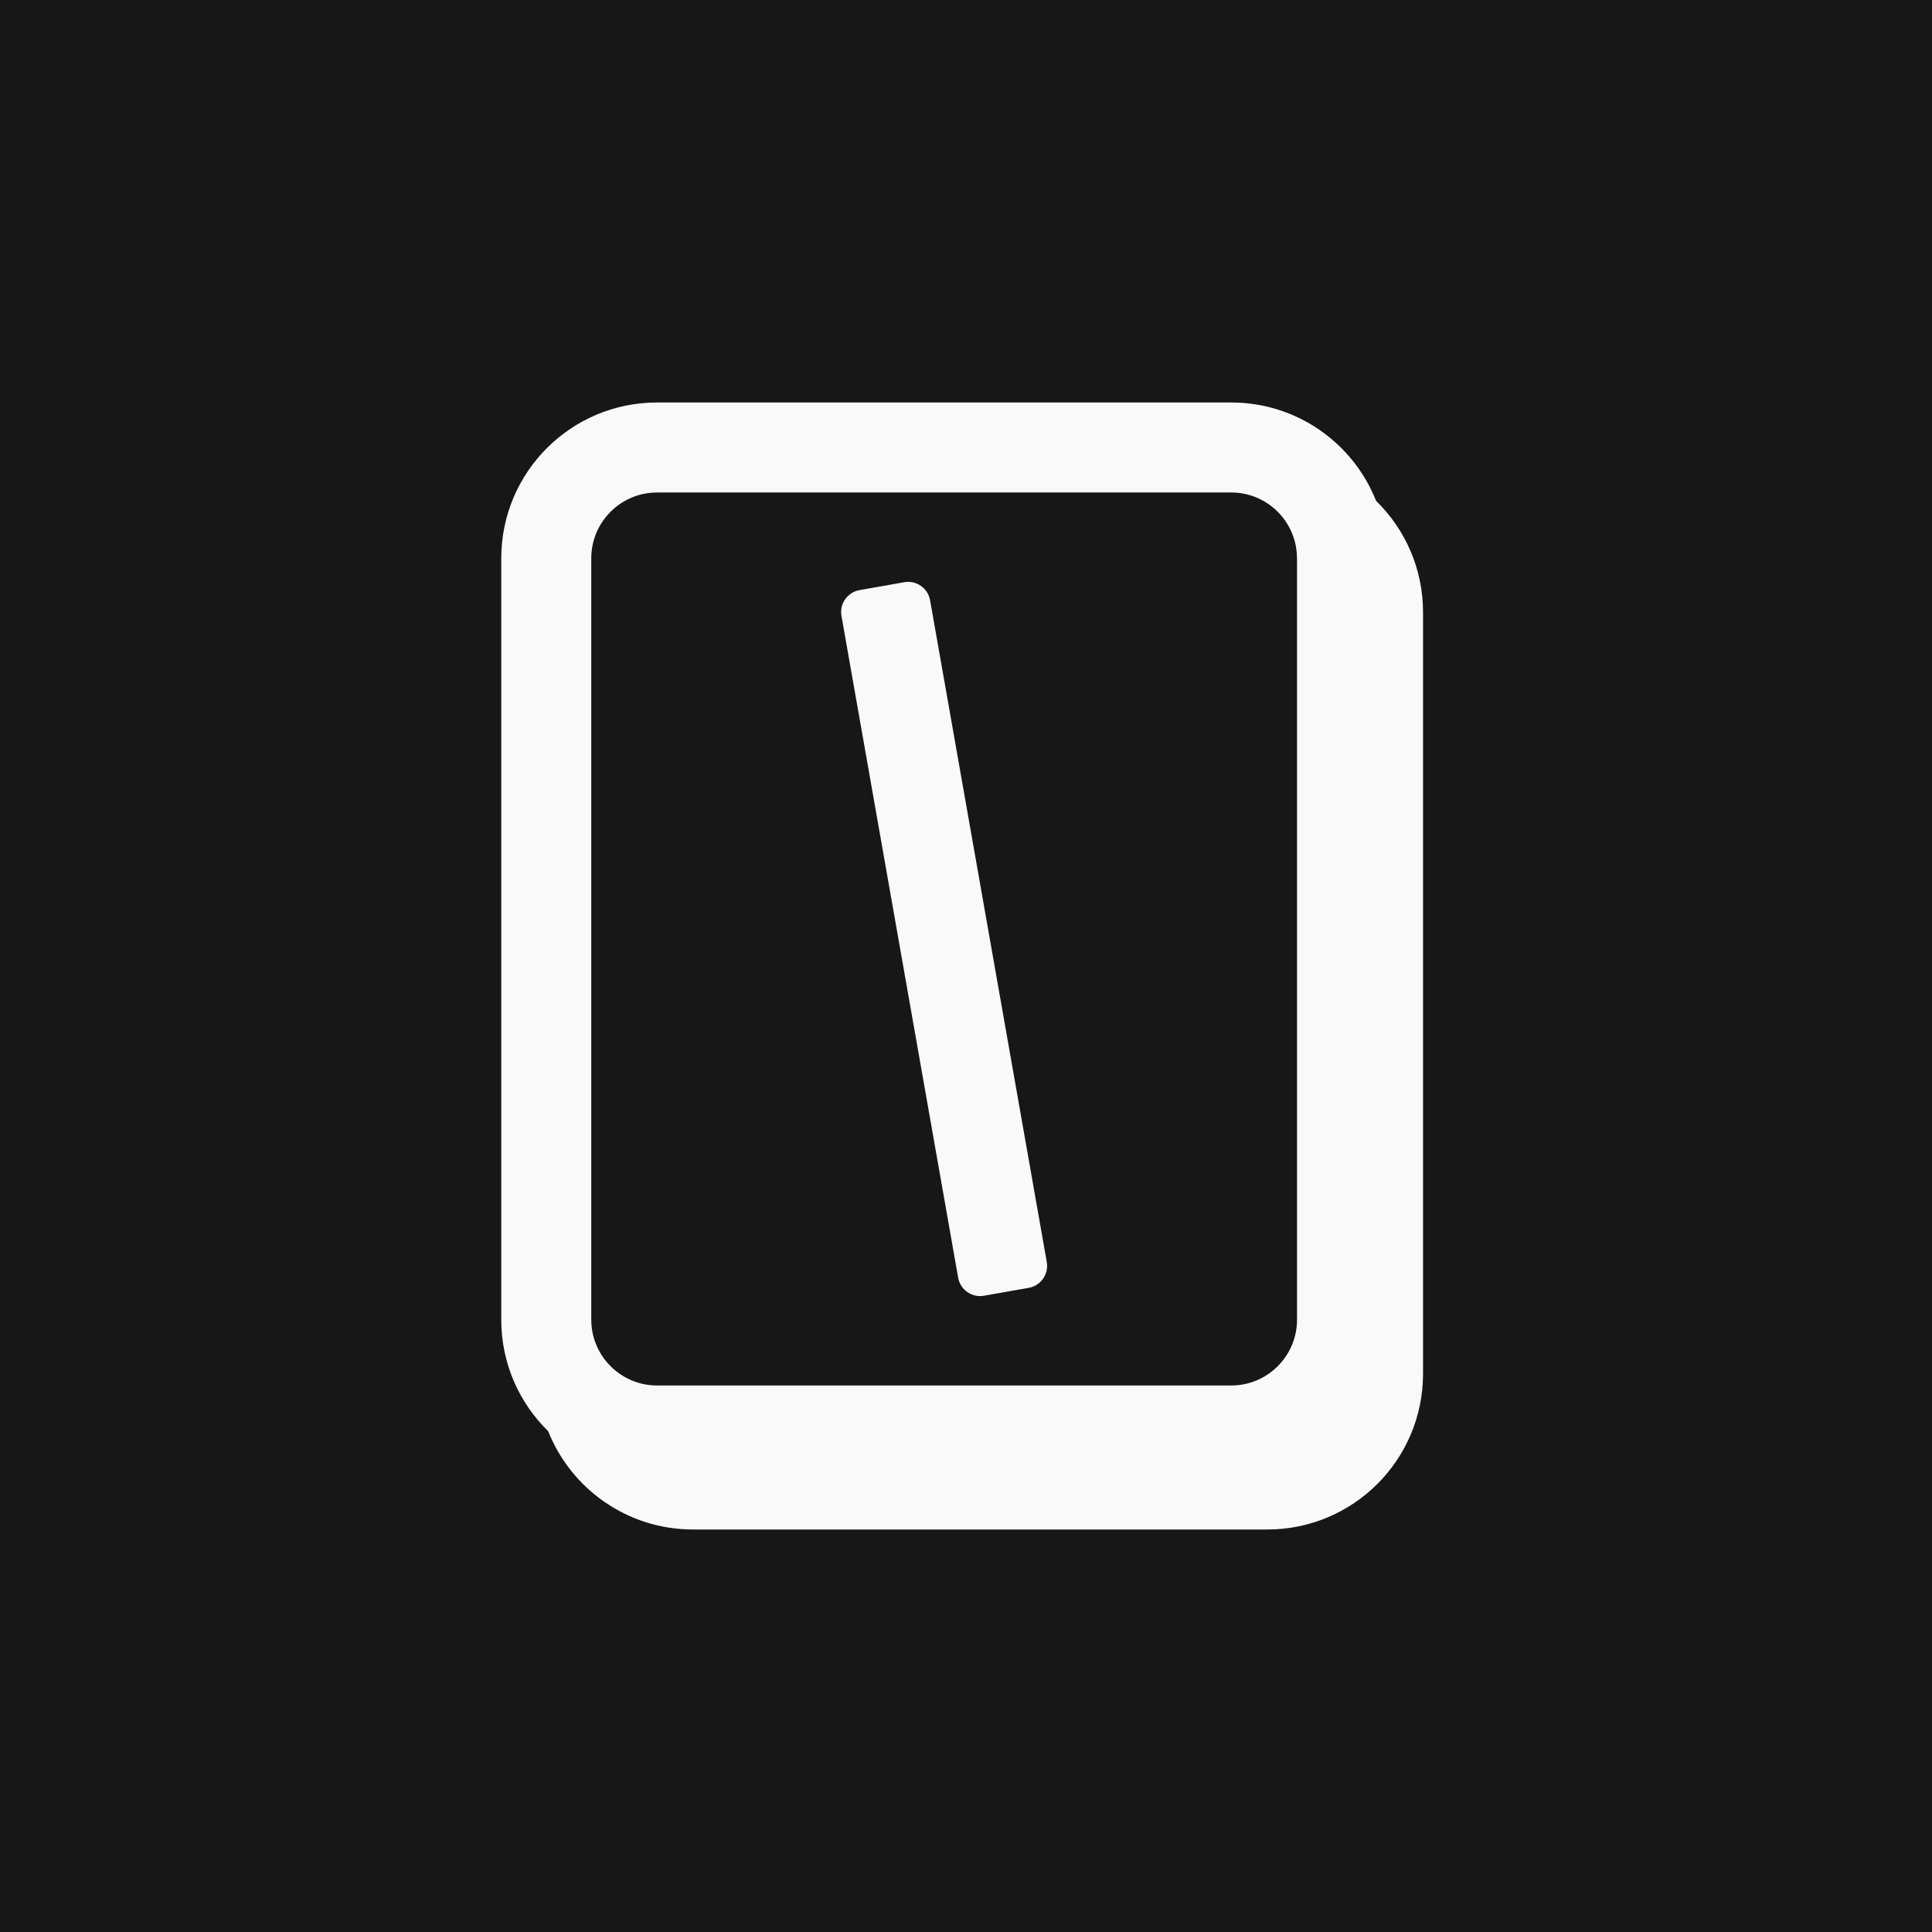
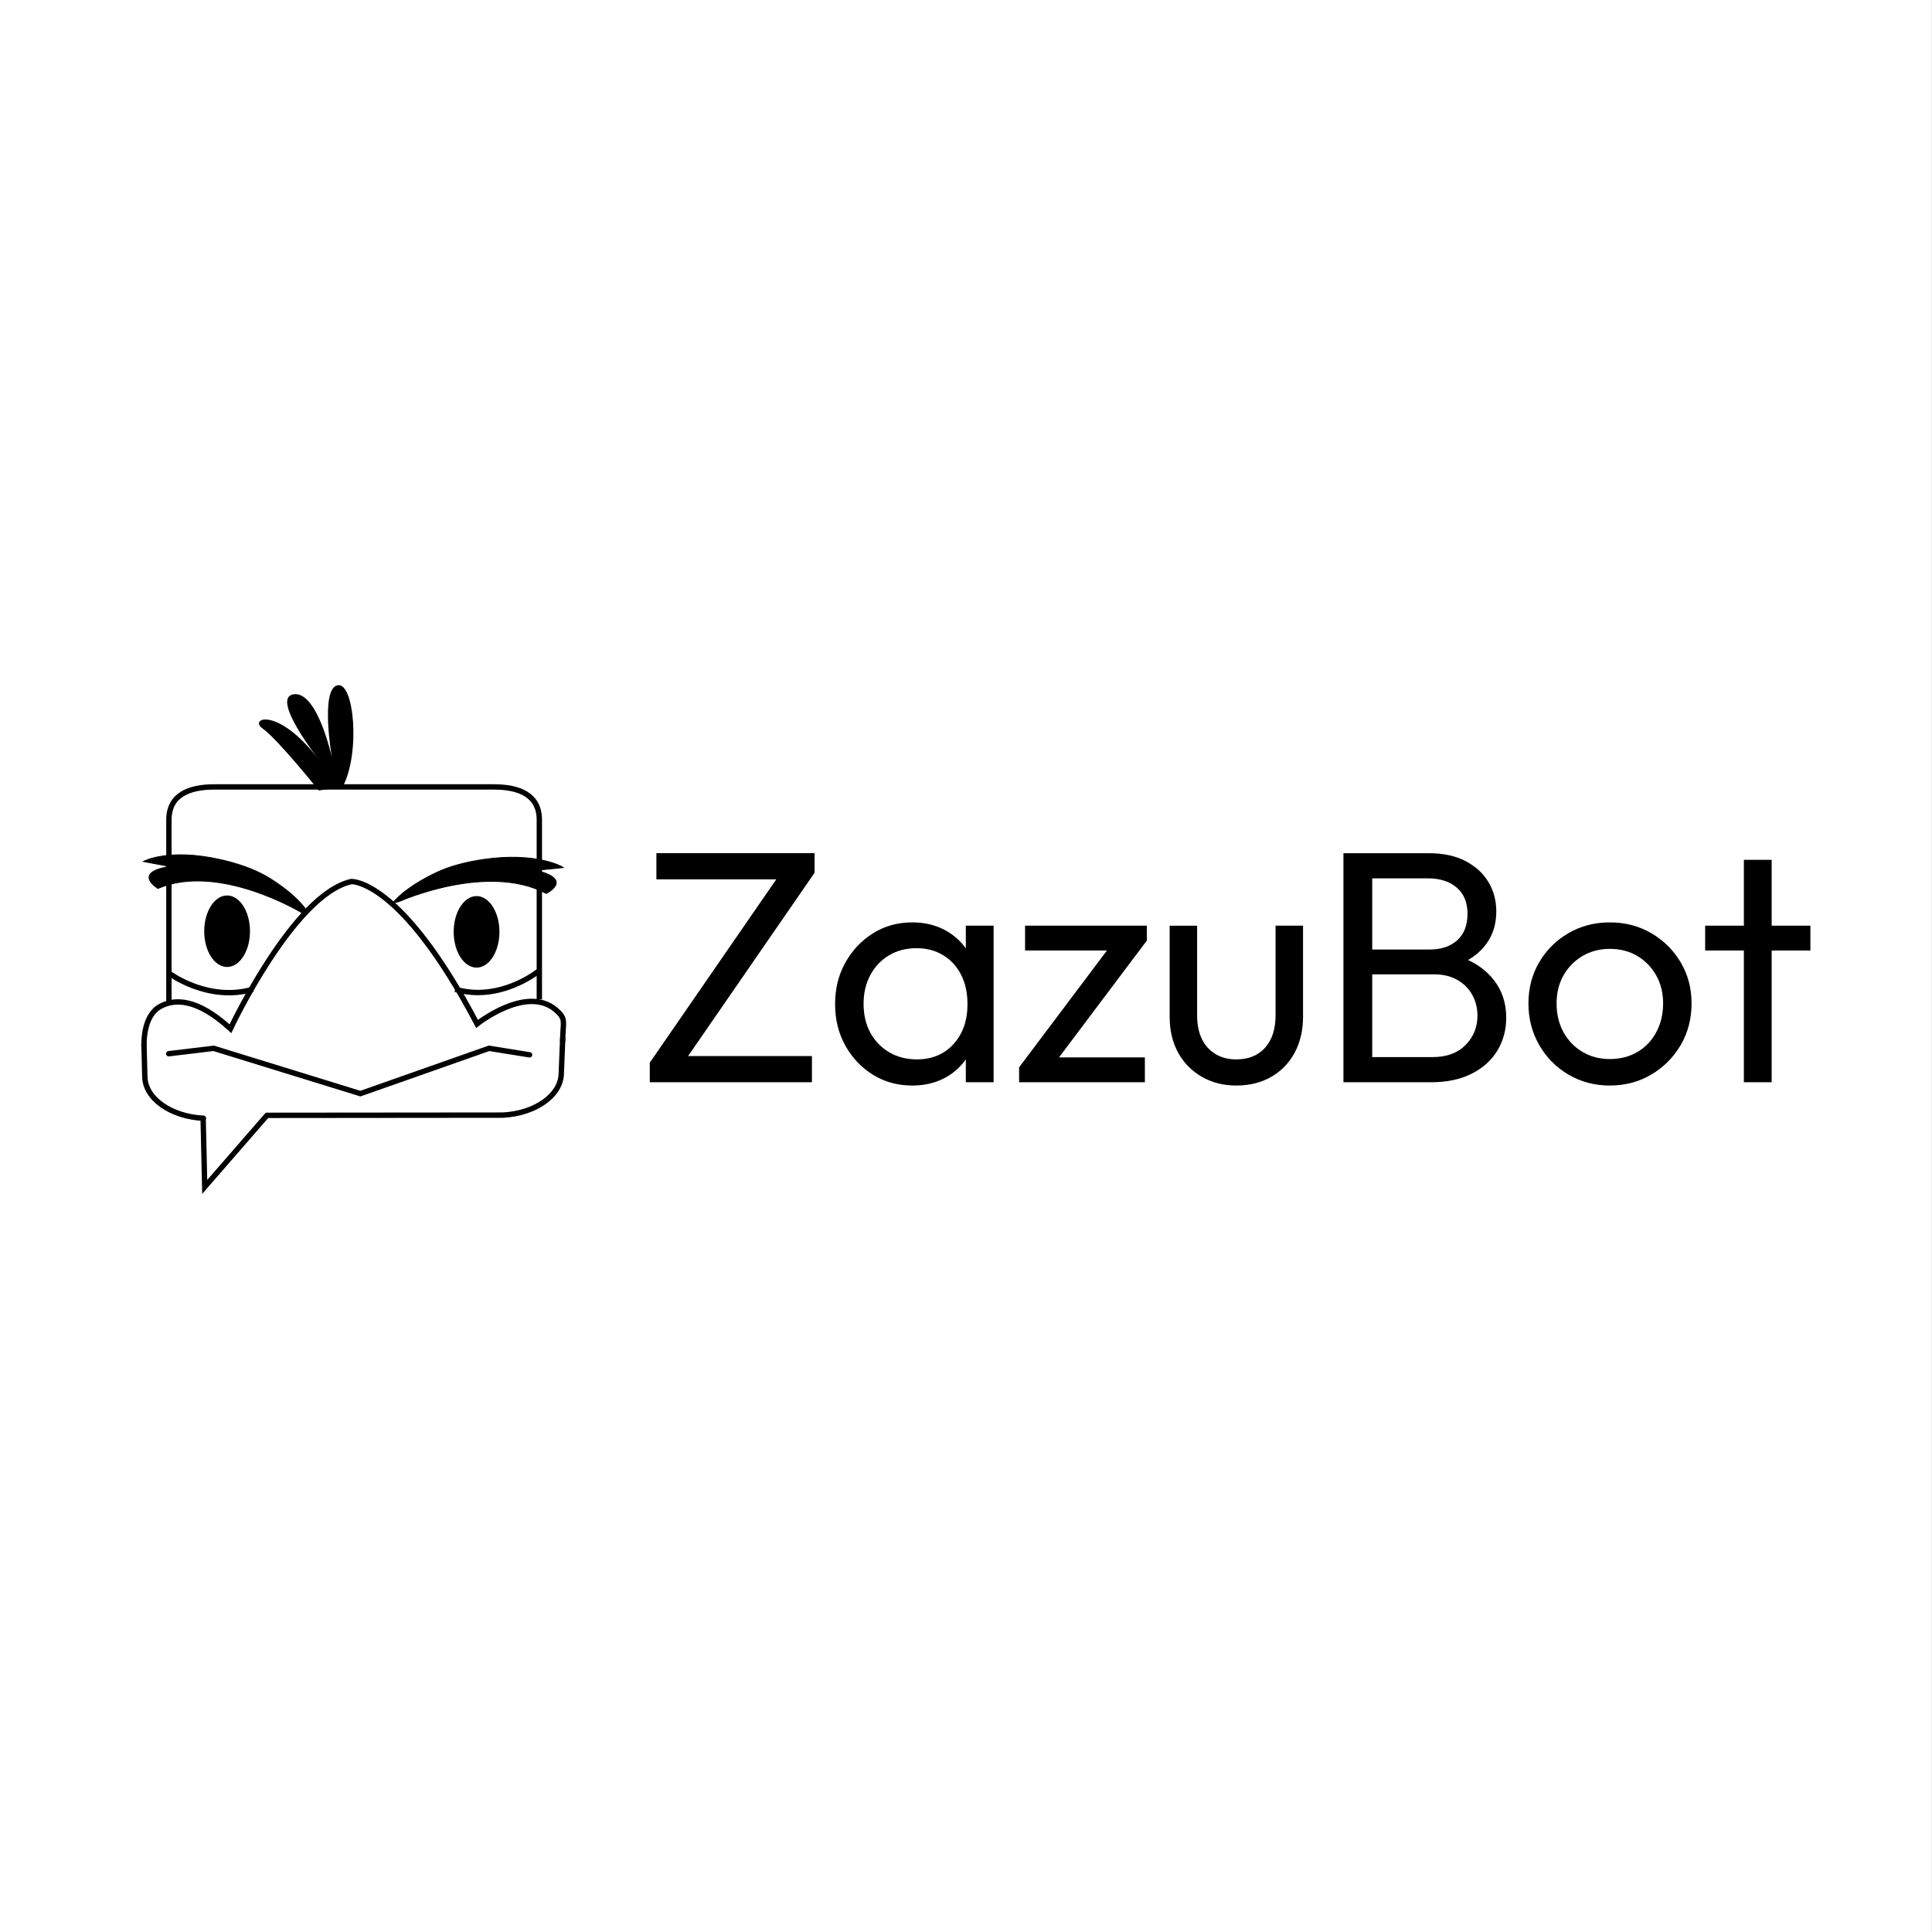
- <svg xmlns="http://www.w3.org/2000/svg" width="48" height="48" viewBox="0 0 48 48" fill="none">
-   <rect width="48" height="48" fill="#171717" />
-   <path d="M34.188 12.443C33.621 11.012 32.224 10 30.591 10H16.323C14.186 10 12.454 11.733 12.454 13.87V32.789C12.454 33.874 12.9 34.855 13.619 35.557C14.187 36.988 15.585 38 17.218 38H31.486C33.623 38 35.355 36.268 35.355 34.131V15.212C35.355 14.127 34.908 13.145 34.188 12.443ZM32.224 32.789C32.224 33.689 31.491 34.422 30.591 34.422H16.323C16.06 34.422 15.81 34.359 15.589 34.246C15.056 33.978 14.69 33.425 14.69 32.789V13.87C14.69 12.969 15.423 12.236 16.323 12.236H30.591C31.452 12.236 32.159 12.906 32.219 13.754C32.222 13.792 32.224 13.831 32.224 13.87V32.789Z" fill="#F9F9F9" />
-   <path d="M22.467 14.465L21.355 14.661C21.054 14.714 20.853 15.001 20.906 15.302L23.805 31.743C23.858 32.044 24.145 32.245 24.446 32.192L25.558 31.996C25.859 31.943 26.06 31.656 26.007 31.355L23.108 14.914C23.055 14.613 22.768 14.412 22.467 14.465Z" fill="#F9F9F9" />
+ <svg xmlns="http://www.w3.org/2000/svg" version="1.1" x="0px" y="0px" viewBox="0 0 1080 1080" style="enable-background:new 0 0 1080 1080;" xml:space="preserve">
+   <style type="text/css">
+ 	.st0{fill:#FFFFFF;}
+ 	.st1{fill:none;stroke:#FFFFFF;stroke-width:3;stroke-linecap:round;stroke-miterlimit:10;}
+ 	.st2{fill:none;stroke:#FFFFFF;stroke-width:3;stroke-miterlimit:10;}
+ 	.st3{fill:#FFFFFF;stroke:#FFFFFF;stroke-width:0.5;stroke-miterlimit:10;}
+ 	.st4{fill:none;stroke:#000000;stroke-width:3;stroke-linecap:round;stroke-miterlimit:10;}
+ 	.st5{fill:none;stroke:#000000;stroke-width:3;stroke-miterlimit:10;}
+ 	.st6{stroke:#000000;stroke-width:0.5;stroke-miterlimit:10;}
+ </style>
+   <g id="Layer_5">
+ </g>
+   <g id="Layer_4">
+     <rect class="st0" width="1079.5" height="1080" />
+   </g>
+   <g id="Layer_3">
+ </g>
+   <g id="Layer_2">
+ </g>
+   <g id="Layer_1">
+     <path d="M178.21,441.87c0,0-23.33-29.06-31.36-34.58c-8.03-5.52,8-13.1,31.36,17.29c0,0-27.34-34.57-14.04-36.47   c13.3-1.9,21.33,35.24,21.33,35.24s-6.53-37.82,3.01-40.24c9.54-2.42,13.05,38.23,3.01,56.81L178.21,441.87z" />
+     <polyline class="st4" points="296.03,589.65 273.36,586.02 201.44,611.34 119.43,586.02 94.31,589.04  " />
+     <path class="st5" d="M80.5,585.2c0-1.52-0.67-17.06,8.86-22.47c8.04-4.56,20.76-4.83,39.45,12.34c0,0,35.22-75.13,67.59-82.28   c0,0,27.65-1.56,70.28,79.6c0,0,27.44-21.92,43.97-7.92c6.27,5.31,3.89,6.73,3.89,17.68" />
+     <path class="st5" d="M301.07,542.87c0,0-21.44,17.49-46.56,10.14" />
+     <path class="st5" d="M94.57,544.09c0,0,21.71,16.26,46.83,8.91" />
+     <g>
+       <g>
+         <path d="M363.23,594.05l73.26-106.19h18.87L382.1,594.05H363.23z M363.23,604.97v-10.92l13.69-3.7h76.96v14.62H363.23z      M366.93,491.56v-14.62h88.43v10.92l-13.88,3.7H366.93z" />
+         <path d="M509.93,606.82c-8.14,0-15.45-2-21.92-6.01c-6.47-4.01-11.63-9.43-15.45-16.28c-3.82-6.85-5.74-14.58-5.74-23.22     c0-8.63,1.91-16.37,5.74-23.22c3.82-6.85,8.97-12.3,15.45-16.37c6.48-4.07,13.78-6.1,21.92-6.1c6.66,0,12.61,1.36,17.85,4.07     c5.24,2.71,9.5,6.51,12.76,11.38c3.27,4.87,5.09,10.45,5.46,16.74v26.64c-0.5,6.41-2.34,12.06-5.55,16.93     c-3.21,4.87-7.43,8.67-12.67,11.38C522.54,605.46,516.59,606.82,509.93,606.82z M512.52,592.2c8.51,0,15.35-2.87,20.54-8.6     c5.18-5.73,7.77-13.16,7.77-22.29c0-6.17-1.17-11.59-3.51-16.28c-2.34-4.69-5.67-8.35-9.99-11.01     c-4.32-2.65-9.31-3.98-14.98-3.98c-5.8,0-10.92,1.33-15.36,3.98c-4.44,2.65-7.93,6.32-10.45,11.01     c-2.53,4.69-3.79,10.05-3.79,16.09c0,6.17,1.26,11.56,3.79,16.19c2.53,4.62,6.04,8.26,10.54,10.92     C501.58,590.88,506.73,592.2,512.52,592.2z M539.9,604.97v-23.5l2.96-21.46l-2.96-21.09v-21.46h15.54v87.51H539.9z" />
+         <path d="M569.69,596.64l53.28-70.86h18.13l-53.28,70.86H569.69z M569.69,604.97v-8.33l13.69-5.55h56.61v13.88H569.69z      M573.02,531.34v-13.88h68.08v8.32l-14.25,5.55H573.02z" />
+         <path d="M691.04,606.82c-7.15,0-13.57-1.64-19.24-4.9c-5.67-3.27-10.08-7.77-13.23-13.5c-3.14-5.74-4.72-12.42-4.72-20.07v-50.88     h15.35v50.14c0,5.06,0.86,9.41,2.59,13.04c1.73,3.64,4.25,6.48,7.58,8.51c3.33,2.03,7.22,3.05,11.66,3.05     c6.91,0,12.3-2.19,16.19-6.57c3.88-4.38,5.83-10.39,5.83-18.04v-50.14h15.36v50.88c0,7.65-1.57,14.37-4.72,20.17     c-3.14,5.8-7.52,10.3-13.13,13.5C704.95,605.21,698.45,606.82,691.04,606.82z" />
+         <path d="M750.99,604.97V476.95h16.09v128.02H750.99z M761.53,604.97v-14.06h39.41c7.77,0,13.88-2.25,18.31-6.75     c4.44-4.5,6.66-9.96,6.66-16.37c0-4.32-0.99-8.23-2.96-11.75c-1.97-3.51-4.78-6.29-8.42-8.33c-3.64-2.04-7.93-3.05-12.86-3.05     h-40.15v-13.88h37.74c6.41,0,11.53-1.73,15.35-5.18c3.82-3.45,5.74-8.39,5.74-14.8c0-6.29-2.01-11.16-6.01-14.61     c-4.01-3.45-9.34-5.18-16-5.18h-36.82v-14.06h37.18c8.14,0,15.01,1.48,20.63,4.44c5.61,2.96,9.87,6.88,12.76,11.75     c2.9,4.87,4.35,10.33,4.35,16.37c0,7.03-1.88,13.11-5.64,18.22c-3.76,5.12-9.22,9.1-16.37,11.93l1.29-4.99     c8.26,2.84,14.71,7.22,19.33,13.14s6.94,12.95,6.94,21.09c0,6.78-1.64,12.89-4.9,18.32c-3.27,5.43-8.05,9.74-14.34,12.95     c-6.29,3.21-13.88,4.81-22.75,4.81H761.53z" />
+         <path d="M899.91,606.82c-8.51,0-16.22-2.04-23.12-6.1c-6.91-4.07-12.37-9.59-16.37-16.56c-4.01-6.97-6.01-14.71-6.01-23.22     s2-16.19,6.01-23.03c4.01-6.85,9.46-12.27,16.37-16.28c6.91-4.01,14.61-6.01,23.12-6.01c8.51,0,16.22,2.01,23.12,6.01     c6.91,4.01,12.39,9.43,16.46,16.28c4.07,6.85,6.1,14.52,6.1,23.03c0,8.63-2.04,16.4-6.1,23.31c-4.07,6.91-9.56,12.4-16.46,16.47     C916.12,604.78,908.42,606.82,899.91,606.82z M899.91,592.02c5.79,0,10.94-1.32,15.45-3.98c4.5-2.65,8.02-6.35,10.54-11.1     c2.53-4.75,3.79-10.08,3.79-16s-1.29-11.16-3.88-15.72c-2.59-4.56-6.1-8.17-10.54-10.82c-4.44-2.65-9.56-3.98-15.35-3.98     c-5.67,0-10.76,1.33-15.26,3.98c-4.5,2.65-8.05,6.26-10.64,10.82c-2.59,4.56-3.88,9.8-3.88,15.72c0,6.04,1.29,11.41,3.88,16.09     c2.59,4.69,6.13,8.36,10.64,11.01C889.15,590.69,894.23,592.02,899.91,592.02z" />
+         <path d="M953.19,531.34v-13.88h58.83v13.88H953.19z M974.83,604.97V480.65h15.54v124.32H974.83z" />
+       </g>
+     </g>
+     <path class="st5" d="M94.42,559.8V458.32c0-14.02,11.36-18.42,25.38-18.42h156.31c14.02,0,25.38,4.4,25.38,18.42v100.34" />
+     <path class="st4" d="M113.68,625.1c-18.08-0.87-32.74-11.03-32.74-23.56l-0.44-17.21" />
+     <path class="st4" d="M314.54,580.85l-0.77,18.95c0,12.53-14.66,22.69-32.74,23.56l-131.36,0.12" />
+     <polyline class="st4" points="113.56,625.22 114.43,663.5 149.23,623.48  " />
+     <ellipse cx="266.4" cy="520.91" rx="12.79" ry="19.99" />
+     <path class="st6" d="M223.13,503.94c0,0,48.91-22.02,82.24-4.52c0,0,15.77-7.71-5.86-12.89l15.37-1.57   c-1.22-0.87-15.57-8.56-43.95-4.61c-10.36,1.44-19.46,3.96-26.21,7.07c-7.82,3.6-19.18,9.99-25.15,17.42L223.13,503.94z" />
+     <path class="st6" d="M168.59,510.13c0,0-46.25-28.07-80.31-13.5c0,0-14.78-8.9,6.8-12.25l-14.9-2.8c0,0,13.7-7.7,43.38-0.98   c10.02,2.27,18.71,5.5,25.05,9.12c7.35,4.2,17.79,11.79,23.01,19.62L168.59,510.13z" />
+     <ellipse cx="126.95" cy="520.56" rx="12.79" ry="19.99" />
+   </g>
</svg>
